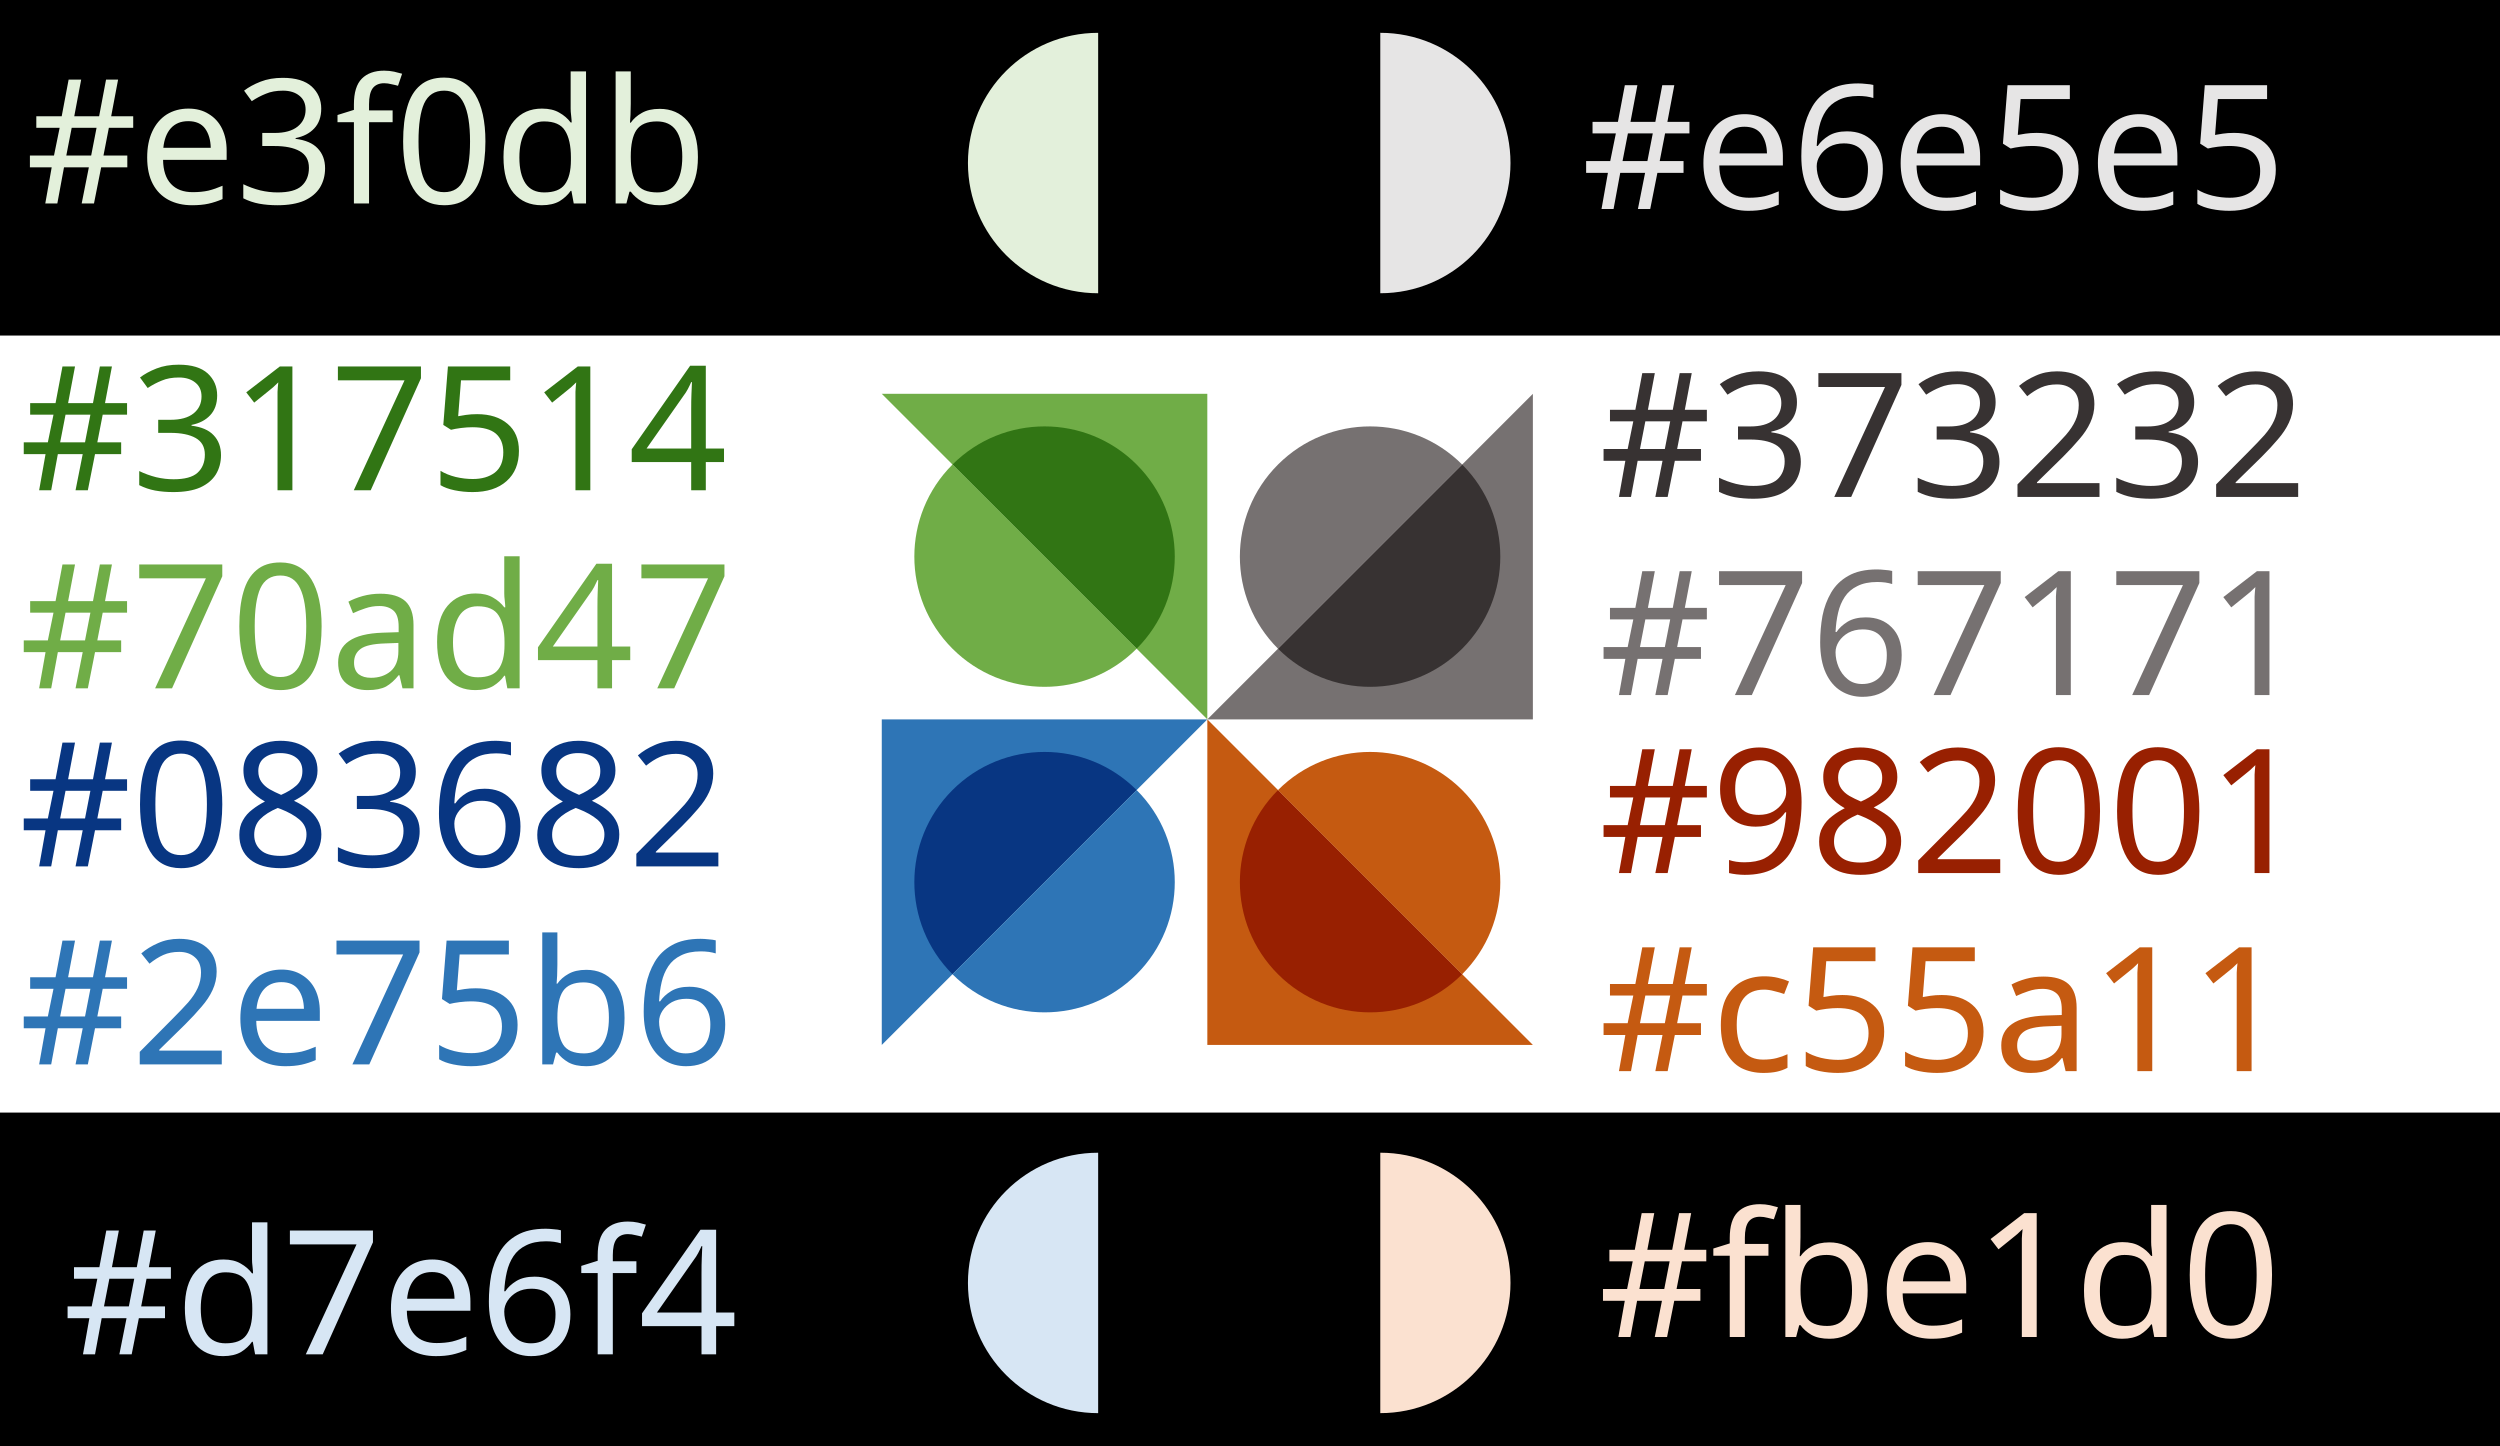
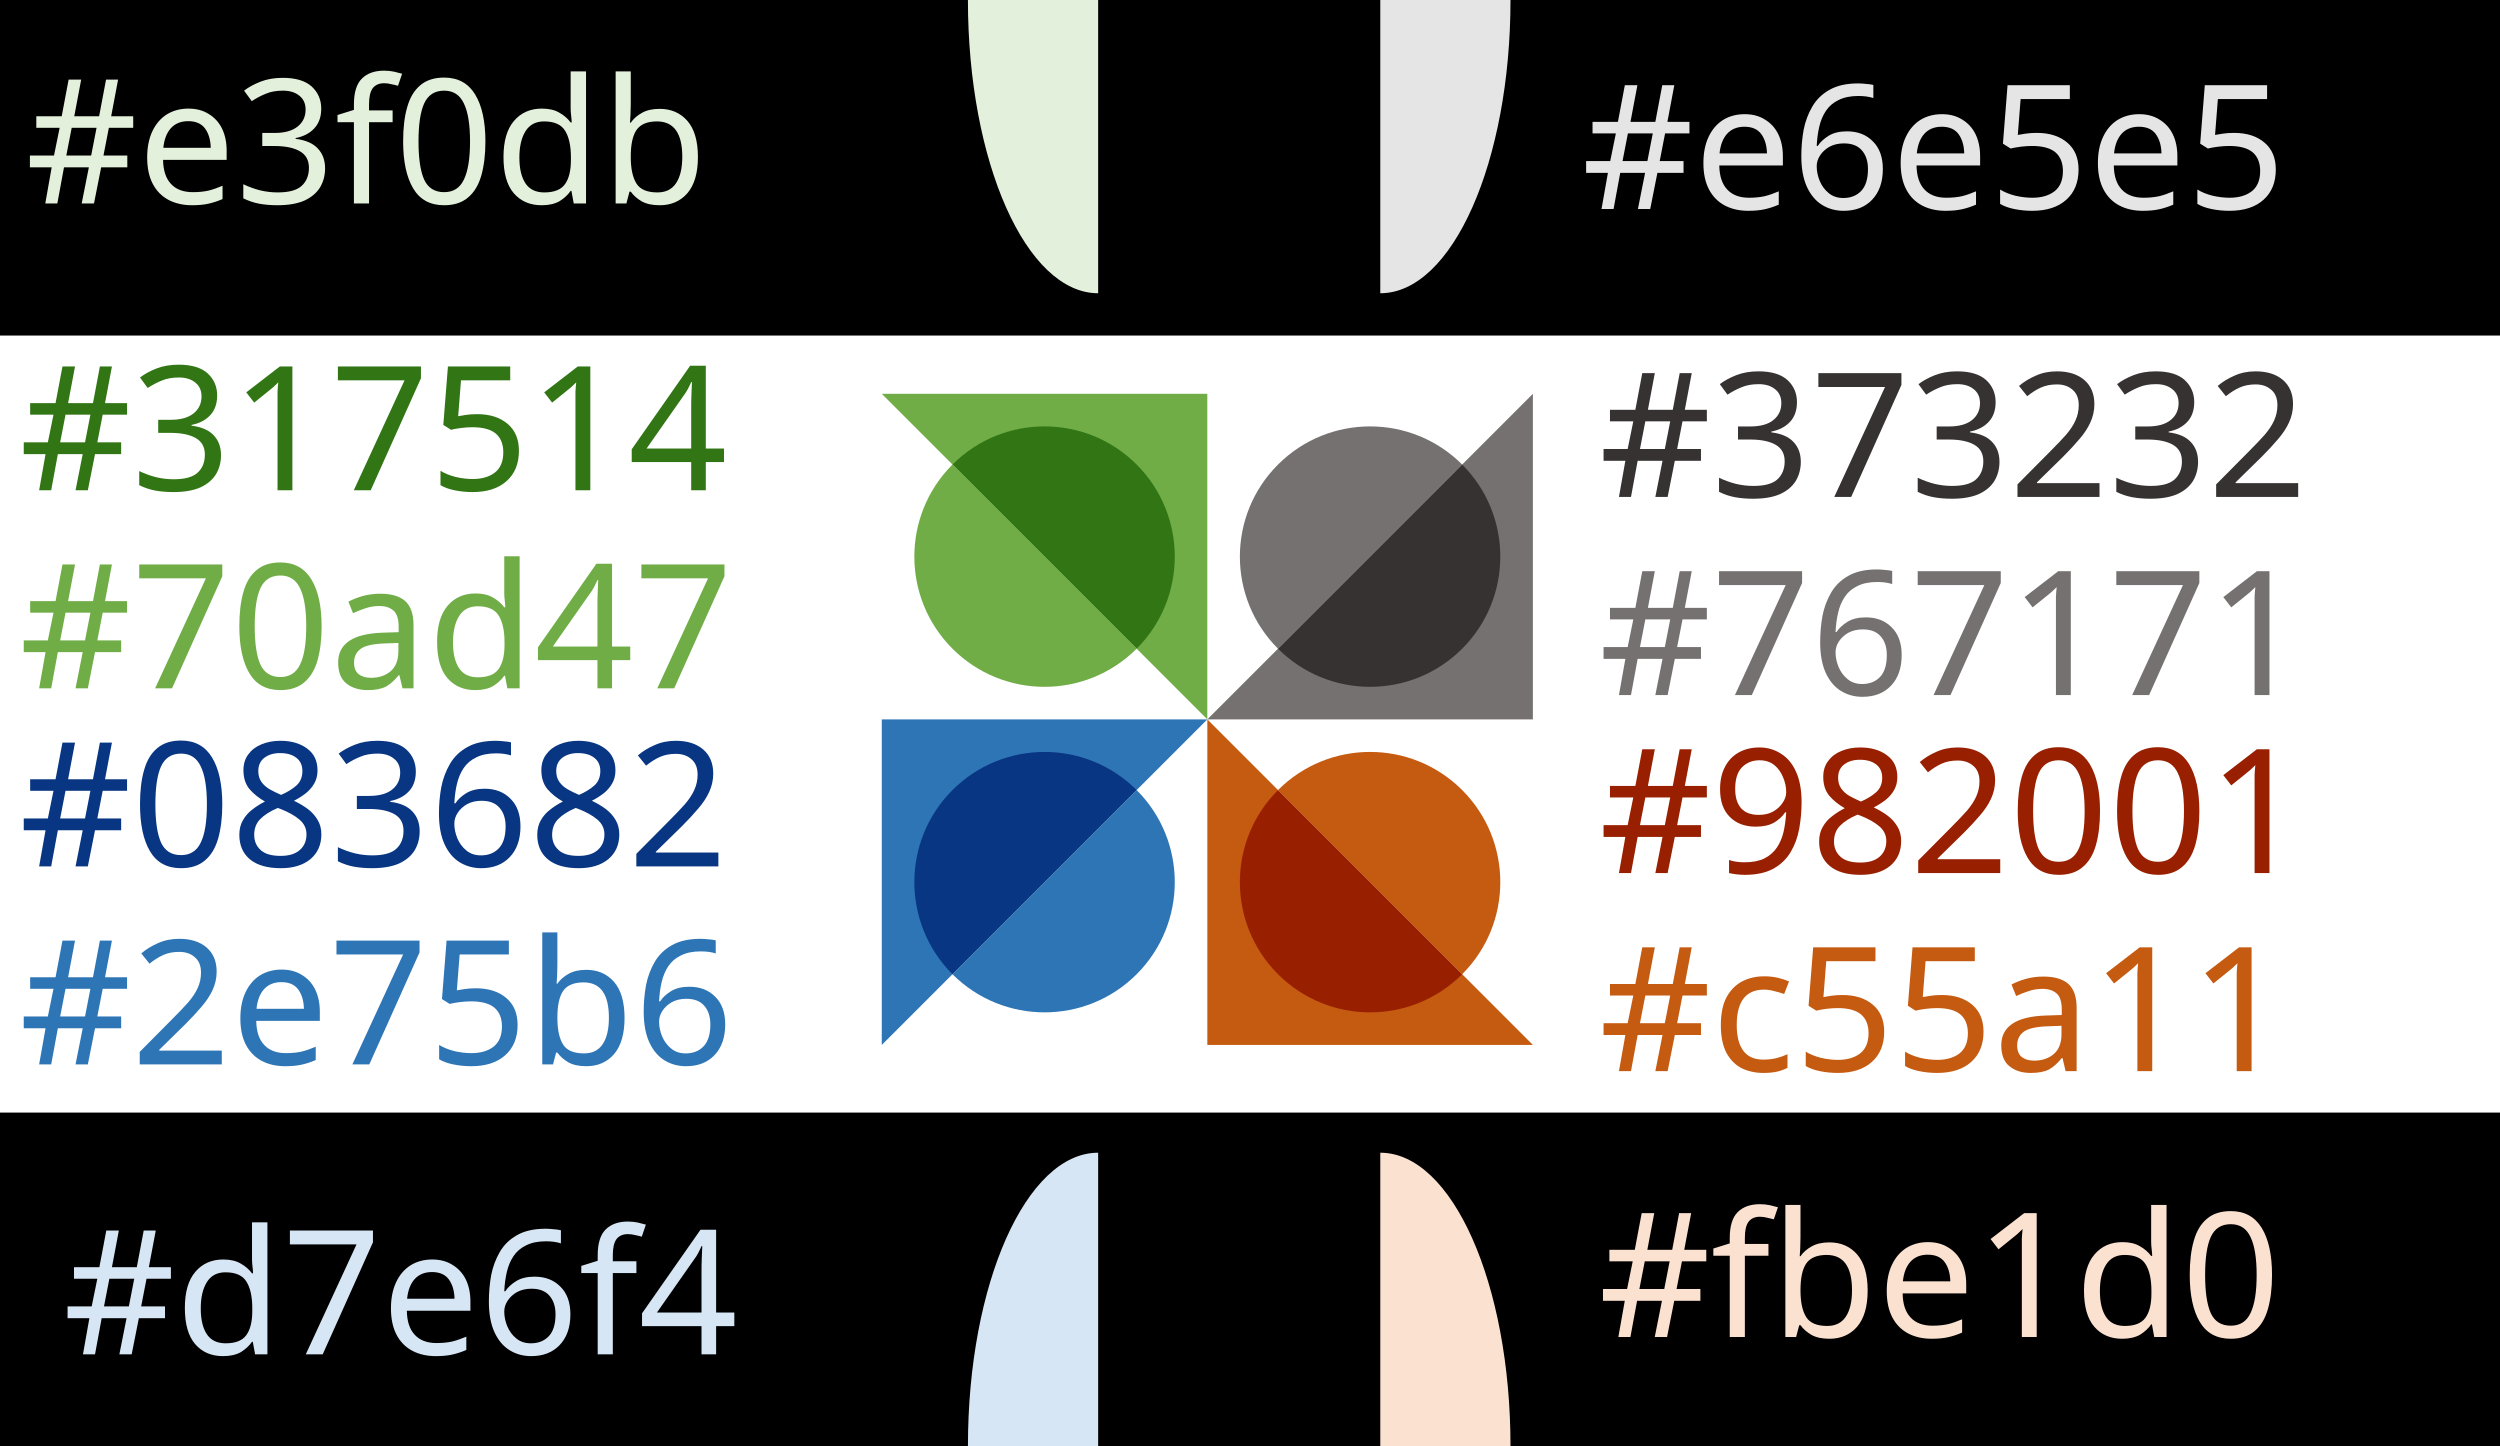
<svg xmlns="http://www.w3.org/2000/svg" width="152.387mm" height="88.138mm" viewBox="0 0 152.387 88.138" version="1.1" id="svg1062">
  <defs id="defs1059" />
  <g id="layer1" transform="translate(53.74865,24.0063)">
    <rect style="fill:#000000;fill-opacity:1;stroke:none;stroke-width:4;stroke-linejoin:round;stroke-dasharray:12, 12;paint-order:stroke fill markers;stop-color:#000000" id="rect121349-1" width="164.558" height="23.002" x="-60.896" y="43.811" />
    <rect style="fill:#000000;fill-opacity:1;stroke:none;stroke-width:4;stroke-linejoin:round;stroke-dasharray:12, 12;paint-order:stroke fill markers;stop-color:#000000" id="rect121349" width="164.558" height="23.002" x="-60.896" y="-26.555" />
    <g id="g25774" transform="matrix(1.67149,0,0,1.67149,-17.65818,-263.1529)" style="stroke-width:0.598">
      <g id="g113721-6-1-9-7" transform="matrix(1.187178,0,0,1.187179,-13.85972,-96.46382)" style="fill:#4f9e4e;fill-opacity:1;stroke-width:0.504">
        <path id="rect105256-3-7-6-7-5" style="fill:#70ad47;fill-opacity:1;stroke-width:0.126;stroke-linecap:round;stroke-linejoin:round;stroke-opacity:0;stop-color:#000000" d="m 20.573,213.868 h 10 v 10 0 z" />
        <path style="fill:#317514;fill-opacity:1;stroke-width:0.504" d="m 22.745,216.04 c 1.562,-1.562 4.095,-1.562 5.657,0 1.562,1.562 1.562,4.095 0,5.657" id="path1401" />
        <path style="fill:#70ad47;stroke-width:0.504" d="m 28.402,221.697 c -1.562,1.562 -4.095,1.562 -5.657,0 -1.562,-1.562 -1.562,-4.095 0,-5.657" id="path95720-3-8-8-8-4-6-9-8" />
      </g>
      <g id="g113721-6-1-9-7-4" transform="matrix(0,1.187178,-1.187179,0,288.2079,133.0121)" style="fill:#4f9e4e;fill-opacity:1;stroke-width:0.504">
        <path id="rect105256-3-7-6-7-5-8" style="fill:#767171;fill-opacity:1;stroke-width:0.126;stroke-linecap:round;stroke-linejoin:round;stroke-opacity:0;stop-color:#000000" d="m 20.573,213.868 h 10 v 10 0 z" />
        <path style="fill:#373232;fill-opacity:1;stroke-width:0.504" d="m 22.745,216.04 c 1.562,-1.562 4.095,-1.562 5.657,0 1.562,1.562 1.562,4.095 0,5.657" id="path1401-1" />
        <path style="fill:#767171;fill-opacity:1;stroke-width:0.504" d="m 28.402,221.697 c -1.562,1.562 -4.095,1.562 -5.657,0 -1.562,-1.562 -1.562,-4.095 0,-5.657" id="path95720-3-8-8-8-4-6-9-8-0" />
      </g>
      <g id="g113721-6-1-9-7-3" transform="matrix(-1.187178,0,0,-1.187179,58.73197,435.0797)" style="fill:#4f9e4e;fill-opacity:1;stroke-width:0.504">
        <path id="rect105256-3-7-6-7-5-0" style="fill:#c55a11;fill-opacity:1;stroke-width:0.126;stroke-linecap:round;stroke-linejoin:round;stroke-opacity:0;stop-color:#000000" d="m 20.573,213.868 h 10 v 10 0 z" />
        <path style="fill:#982001;fill-opacity:1;stroke-width:0.504" d="m 22.745,216.04 c 1.562,-1.562 4.095,-1.562 5.657,0 1.562,1.562 1.562,4.095 0,5.657" id="path1401-4" />
        <path style="fill:#c55a11;fill-opacity:1;stroke-width:0.504" d="m 28.402,221.697 c -1.562,1.562 -4.095,1.562 -5.657,0 -1.562,-1.562 -1.562,-4.095 0,-5.657" id="path95720-3-8-8-8-4-6-9-8-4" />
      </g>
      <g id="g113721-6-1-9-7-3-4" transform="matrix(0,-1.187178,1.187179,0,-243.3356,205.6038)" style="fill:#4f9e4e;fill-opacity:1;stroke-width:0.504">
        <path id="rect105256-3-7-6-7-5-0-4" style="fill:#2e75b6;fill-opacity:1;stroke-width:0.126;stroke-linecap:round;stroke-linejoin:round;stroke-opacity:0;stop-color:#000000" d="m 20.573,213.868 h 10 v 10 0 z" />
        <path style="fill:#083682;fill-opacity:1;stroke-width:0.504" d="m 22.745,216.04 c 1.562,-1.562 4.095,-1.562 5.657,0 1.562,1.562 1.562,4.095 0,5.657" id="path1401-4-7" />
        <path style="fill:#2e75b6;fill-opacity:1;stroke-width:0.504" d="m 28.402,221.697 c -1.562,1.562 -4.095,1.562 -5.657,0 -1.562,-1.562 -1.562,-4.095 0,-5.657" id="path95720-3-8-8-8-4-6-9-8-4-6" />
      </g>
    </g>
    <g id="g1100">
      <text xml:space="preserve" style="font-style:normal;font-weight:normal;font-size:10.583px;line-height:1.25;font-family:sans-serif;fill:#2e75b6;fill-opacity:1;stroke:none;stroke-width:0.265" x="-52.565" y="40.876" id="text9831">
        <tspan id="tspan9829" style="fill:#2e75b6;fill-opacity:1;stroke-width:0.265" x="-52.565" y="40.876">#2e75b6</tspan>
      </text>
      <text xml:space="preserve" style="font-style:normal;font-weight:normal;font-size:10.583px;line-height:1.25;font-family:sans-serif;fill:#083682;fill-opacity:1;stroke:none;stroke-width:0.265" x="-52.565" y="28.804" id="text28892">
        <tspan id="tspan28890" style="fill:#083682;fill-opacity:1;stroke-width:0.265" x="-52.565" y="28.804">#083682</tspan>
      </text>
      <text xml:space="preserve" style="font-style:normal;font-weight:normal;font-size:10.583px;line-height:1.25;font-family:sans-serif;fill:#70ad47;fill-opacity:1;stroke:none;stroke-width:0.265" x="-52.565" y="17.95" id="text9831-8">
        <tspan id="tspan9829-5" style="fill:#70ad47;fill-opacity:1;stroke-width:0.265" x="-52.565" y="17.95">#70ad47</tspan>
      </text>
      <text xml:space="preserve" style="font-style:normal;font-weight:normal;font-size:10.583px;line-height:1.25;font-family:sans-serif;fill:#317514;fill-opacity:1;stroke:none;stroke-width:0.265" x="-52.565" y="5.878" id="text28892-6">
        <tspan id="tspan28890-1" style="fill:#317514;fill-opacity:1;stroke-width:0.265" x="-52.565" y="5.878">#317514</tspan>
      </text>
      <text xml:space="preserve" style="font-style:normal;font-weight:normal;font-size:10.583px;line-height:1.25;font-family:sans-serif;fill:#c55a11;fill-opacity:1;stroke:none;stroke-width:0.265" x="43.731" y="41.285" id="text9831-1">
        <tspan id="tspan9829-59" style="fill:#c55a11;fill-opacity:1;stroke-width:0.265" x="43.731" y="41.285">#c55a11</tspan>
      </text>
      <text xml:space="preserve" style="font-style:normal;font-weight:normal;font-size:10.583px;line-height:1.25;font-family:sans-serif;fill:#fbe1d0;fill-opacity:1;stroke:none;stroke-width:0.265" x="43.695" y="57.49" id="text9831-1-1">
        <tspan id="tspan9829-59-5" style="fill:#fbe1d0;fill-opacity:1;stroke-width:0.265" x="43.695" y="57.49">#fbe1d0</tspan>
      </text>
      <text xml:space="preserve" style="font-style:normal;font-weight:normal;font-size:10.583px;line-height:1.25;font-family:sans-serif;fill:#e6e5e5;fill-opacity:1;stroke:none;stroke-width:0.265" x="42.668" y="-11.265" id="text9831-1-1-0">
        <tspan id="tspan9829-59-5-4" style="fill:#e6e5e5;fill-opacity:1;stroke-width:0.265" x="42.668" y="-11.265">#e6e5e5</tspan>
      </text>
      <text xml:space="preserve" style="font-style:normal;font-weight:normal;font-size:10.583px;line-height:1.25;font-family:sans-serif;fill:#e3f0db;fill-opacity:1;stroke:none;stroke-width:0.265" x="-52.192" y="-11.606" id="text9831-1-1-4">
        <tspan id="tspan9829-59-5-44" style="fill:#e3f0db;fill-opacity:1;stroke-width:0.265" x="-52.192" y="-11.606">#e3f0db</tspan>
      </text>
      <text xml:space="preserve" style="font-style:normal;font-weight:normal;font-size:10.583px;line-height:1.25;font-family:sans-serif;fill:#d7e6f4;fill-opacity:1;stroke:none;stroke-width:0.265" x="-49.894" y="58.548" id="text9831-1-1-7">
        <tspan id="tspan9829-59-5-6" style="fill:#d7e6f4;fill-opacity:1;stroke-width:0.265" x="-49.894" y="58.548">#d7e6f4</tspan>
      </text>
      <text xml:space="preserve" style="font-style:normal;font-weight:normal;font-size:10.583px;line-height:1.25;font-family:sans-serif;fill:#982001;fill-opacity:1;stroke:none;stroke-width:0.265" x="43.731" y="29.213" id="text28892-8">
        <tspan id="tspan28890-4" style="fill:#982001;fill-opacity:1;stroke-width:0.265" x="43.731" y="29.213">#982001</tspan>
      </text>
      <text xml:space="preserve" style="font-style:normal;font-weight:normal;font-size:10.583px;line-height:1.25;font-family:sans-serif;fill:#767171;fill-opacity:1;stroke:none;stroke-width:0.265" x="43.731" y="18.359" id="text9831-8-8">
        <tspan id="tspan9829-5-1" style="fill:#767171;fill-opacity:1;stroke-width:0.265" x="43.731" y="18.359">#767171</tspan>
      </text>
      <text xml:space="preserve" style="font-style:normal;font-weight:normal;font-size:10.583px;line-height:1.25;font-family:sans-serif;fill:#373232;fill-opacity:1;stroke:none;stroke-width:0.265" x="43.731" y="6.287" id="text28892-6-0">
        <tspan id="tspan28890-1-3" style="fill:#373232;fill-opacity:1;stroke-width:0.265" x="43.731" y="6.287">#373232</tspan>
      </text>
    </g>
-     <path style="fill:#fbe1d0;fill-opacity:1;stroke-width:1" d="m 30.386,46.257 c 4.384,10e-6 7.937,3.554 7.937,7.937 -4e-6,4.384 -3.554,7.937 -7.937,7.937" id="path95720-3-8-8-8-4-6-9-8-4-8-8" />
-     <path style="fill:#e6e5e5;fill-opacity:1;stroke-width:1" d="m 30.386,-22.006 c 4.384,1.2e-5 7.937,3.554 7.937,7.937 -5e-6,4.384 -3.554,7.937 -7.937,7.937" id="path95720-3-8-8-8-4-6-9-8-0-1" />
-     <path style="fill:#d7e6f4;fill-opacity:1;stroke-width:1" d="m 13.189,62.132 c -4.384,-1.2e-5 -7.937,-3.554 -7.937,-7.937 5e-6,-4.384 3.554,-7.937 7.937,-7.937" id="path95720-3-8-8-8-4-6-9-8-0-1-0" />
-     <path style="fill:#e3f0db;fill-opacity:1;stroke-width:1" d="m 13.189,-6.131 c -4.384,-1.2e-5 -7.937,-3.554 -7.937,-7.937 5e-6,-4.384 3.554,-7.937 7.937,-7.937" id="path95720-3-8-8-8-4-6-9-8-0-1-3" />
+     <g id="g130831">
+       <path style="fill:#fbe1d0;fill-opacity:1;stroke-width:1" d="m 30.386,46.257 c 4.384,2.3e-5 7.937,8.003 7.937,17.875 -4e-6,9.872 -3.554,17.875 -7.937,17.875" id="path95720-3-8-8-8-4-6-9-8-4-8-8" />
+       <path style="fill:#e6e5e5;fill-opacity:1;stroke-width:1" d="m 30.386,-41.881 c 4.384,2.7e-5 7.937,8.003 7.937,17.875 -5e-6,9.872 -3.554,17.875 -7.937,17.875" id="path95720-3-8-8-8-4-6-9-8-0-1" />
+       <path style="fill:#d7e6f4;fill-opacity:1;stroke-width:1" d="m 13.189,82.007 c -4.384,-2.7e-5 -7.937,-8.003 -7.937,-17.875 5e-6,-9.872 3.554,-17.875 7.937,-17.875" id="path95720-3-8-8-8-4-6-9-8-0-1-0" />
+       <path style="fill:#e3f0db;fill-opacity:1;stroke-width:1" d="M 13.189,-6.131 C 8.805,-6.131 5.251,-14.134 5.251,-24.006 c 5e-6,-9.872 3.554,-17.875 7.937,-17.875" id="path95720-3-8-8-8-4-6-9-8-0-1-3" />
+     </g>
  </g>
</svg>
